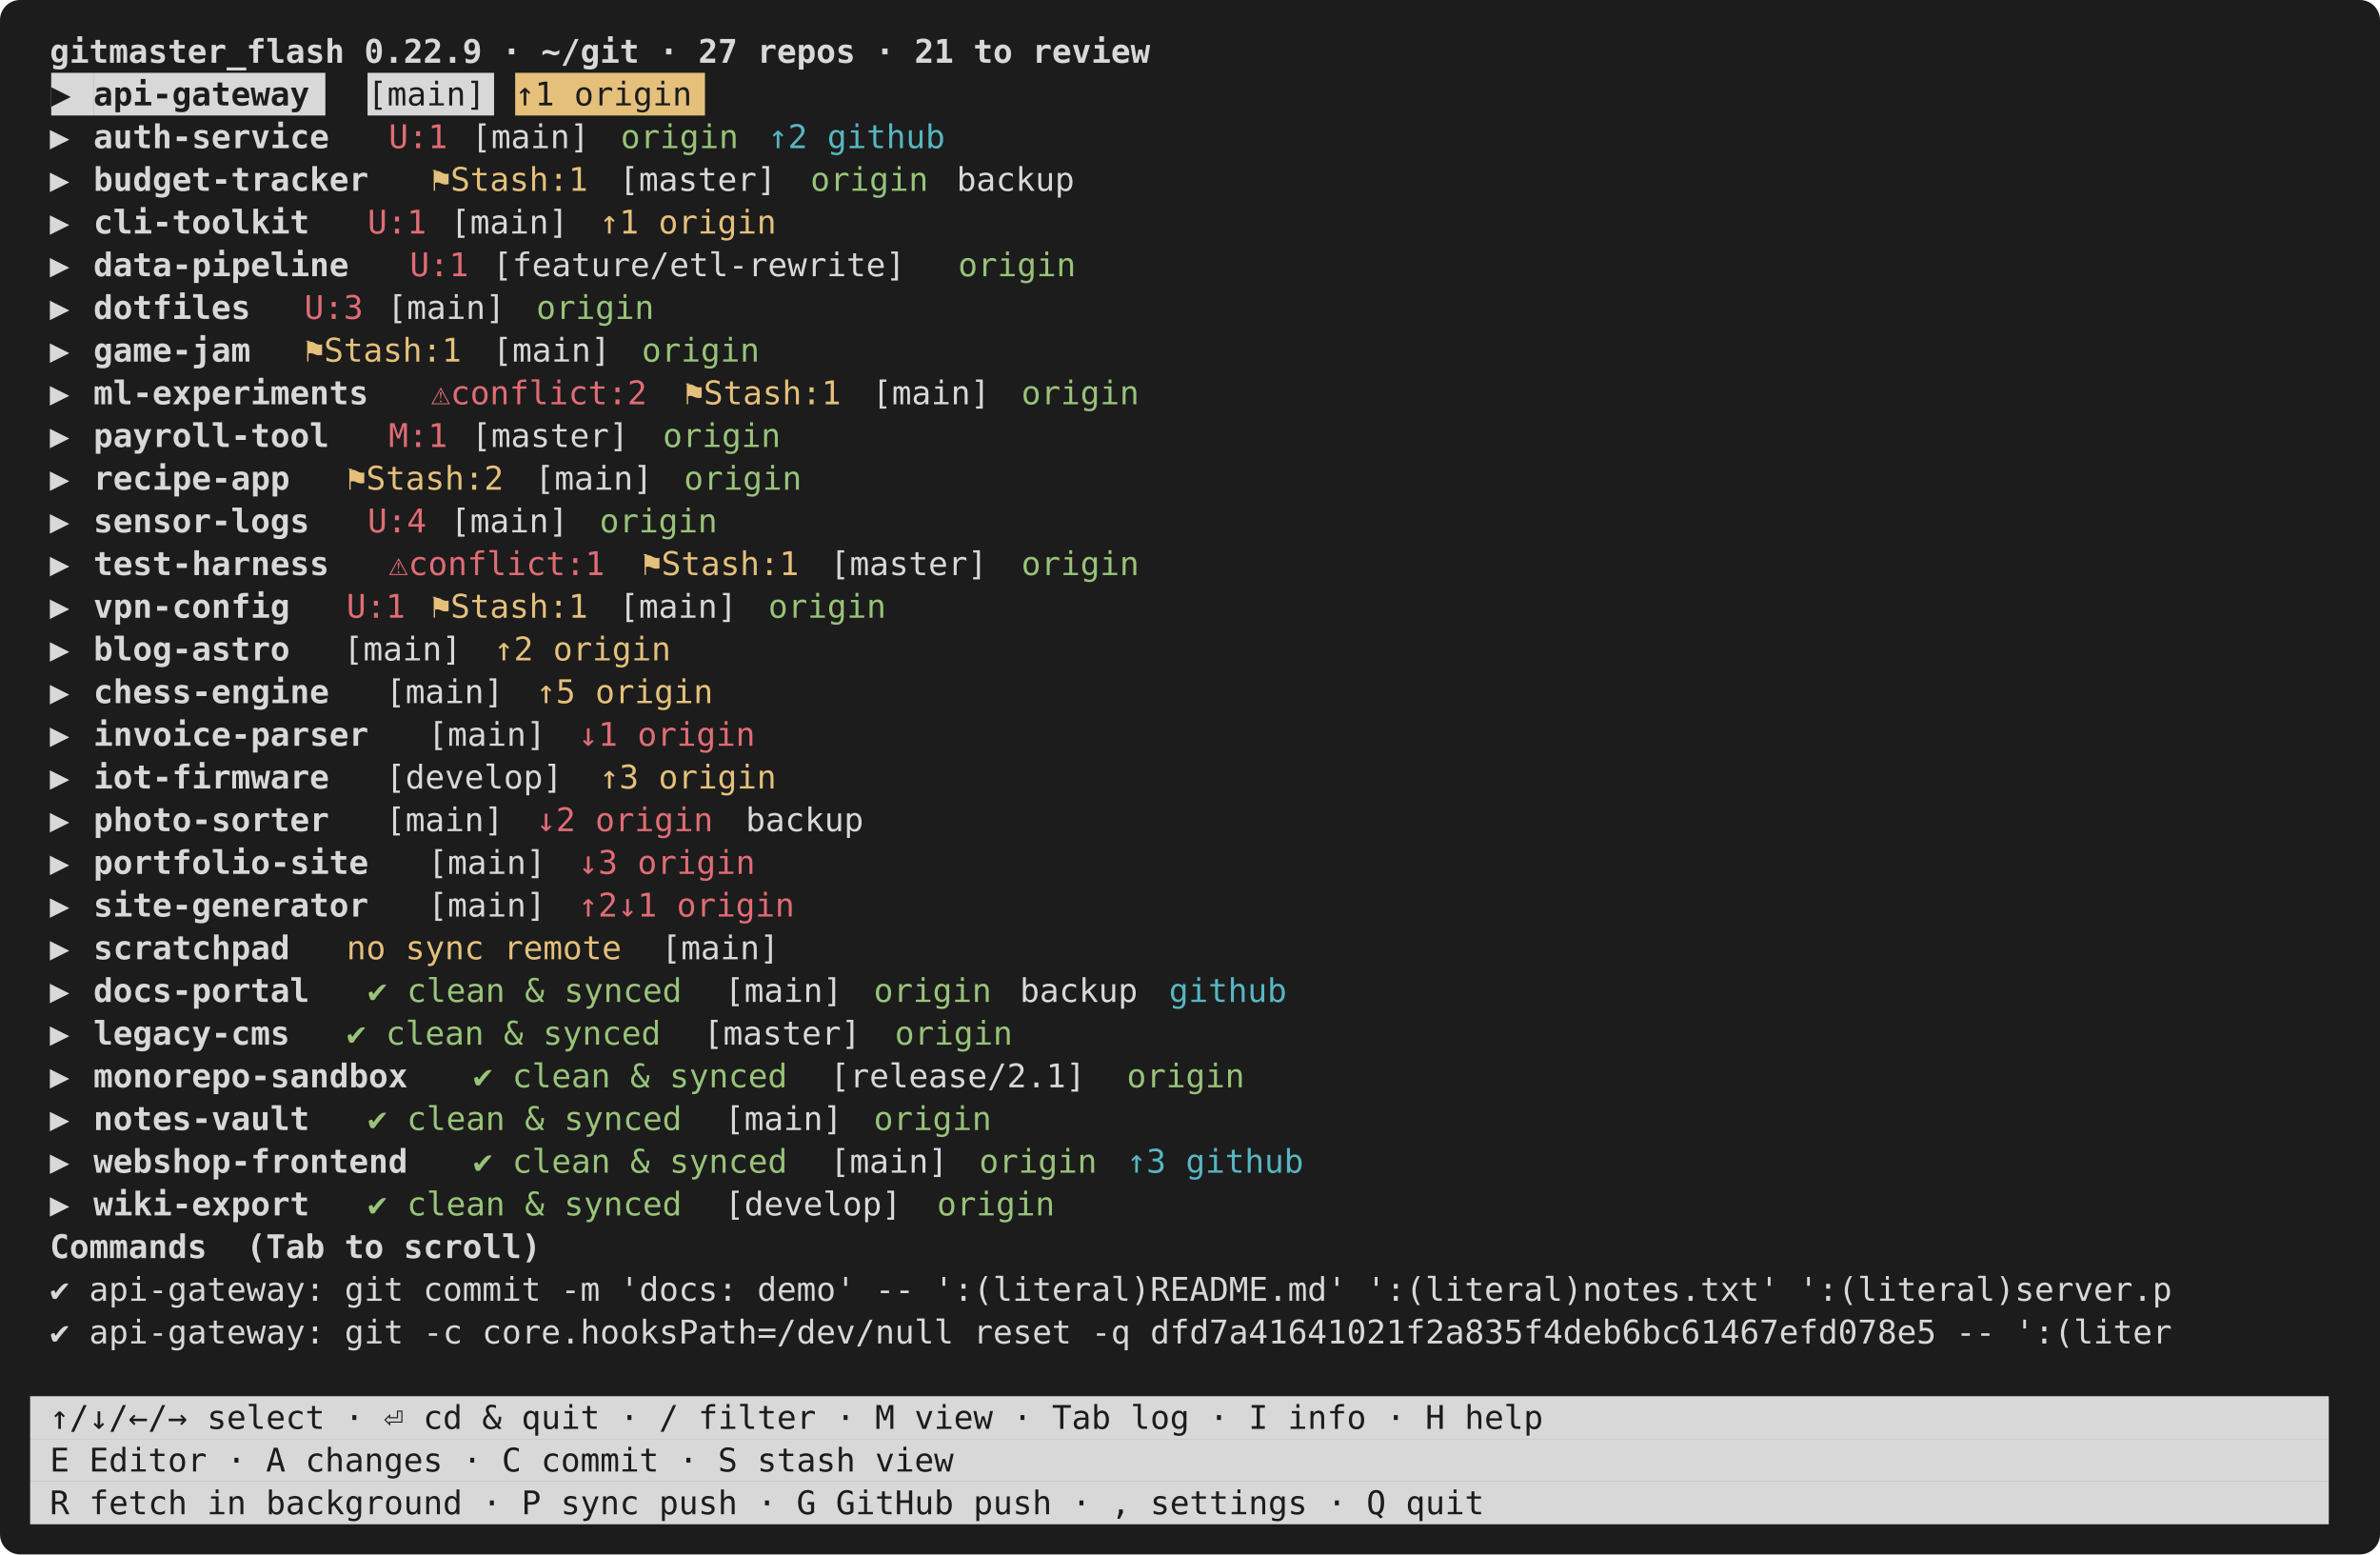
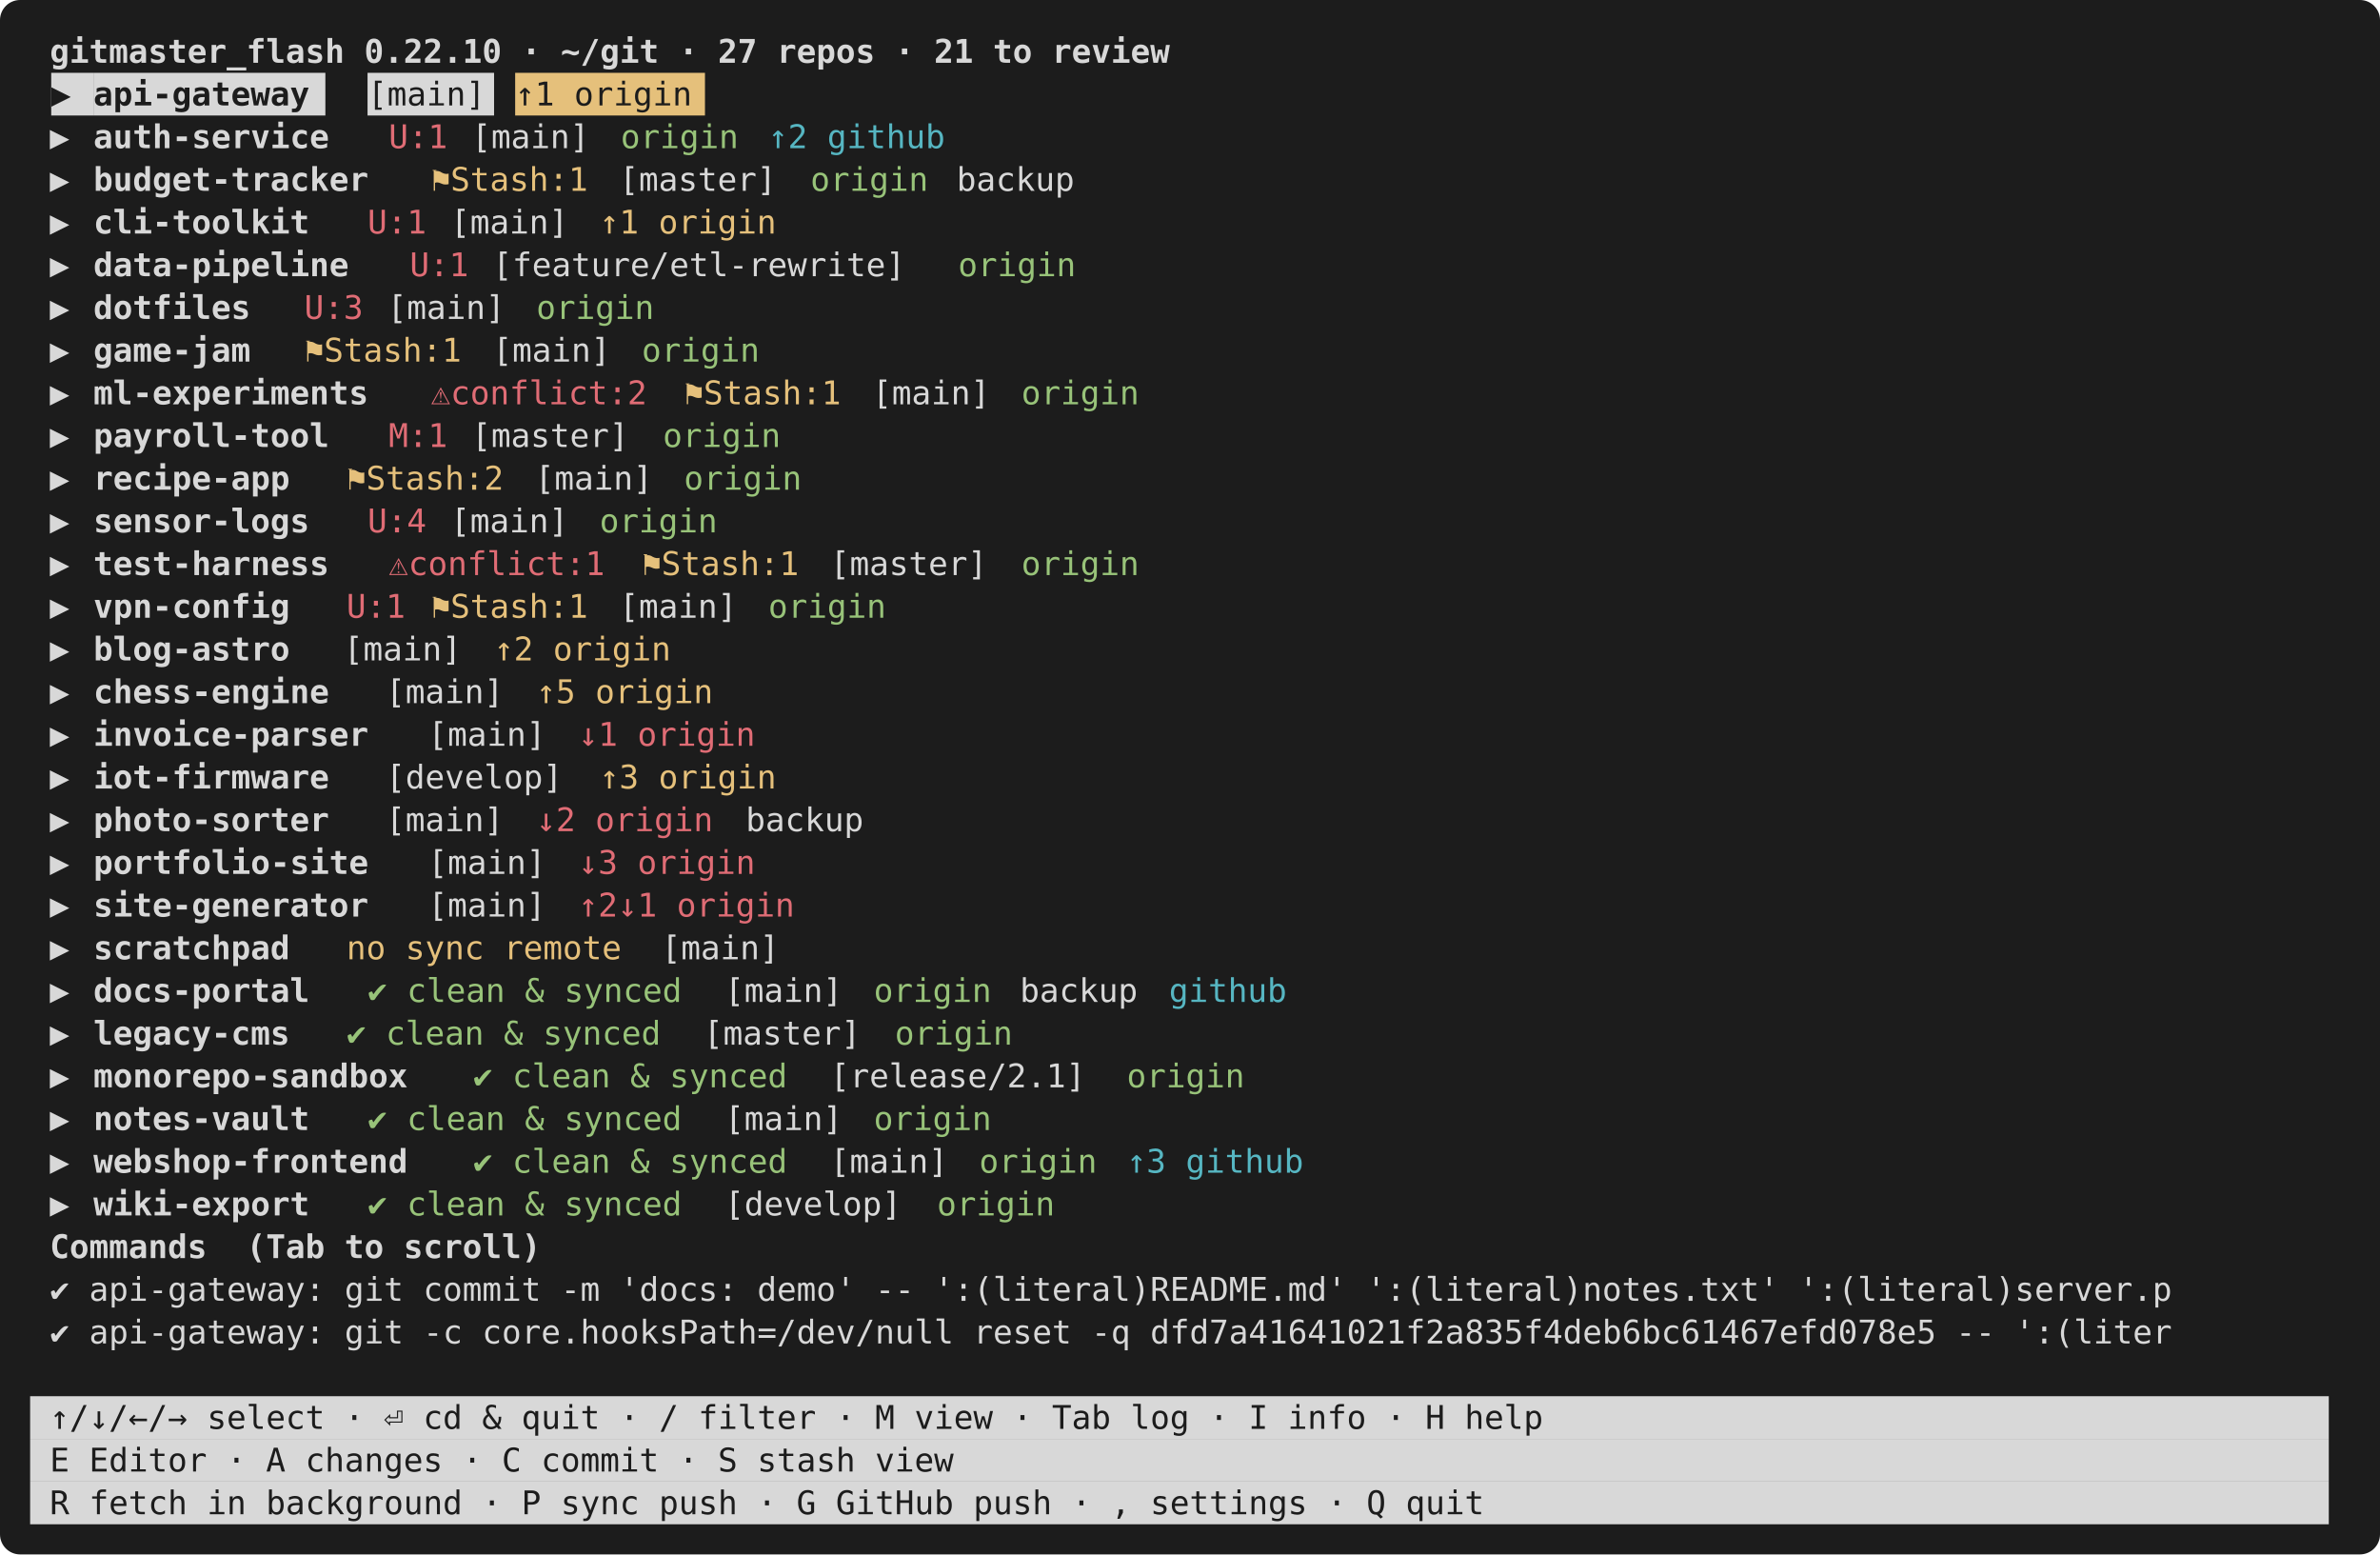
<svg xmlns="http://www.w3.org/2000/svg" viewBox="0 0 948 619" width="948" height="619" font-family="ui-monospace,SFMono-Regular,Menlo,Consolas,monospace" font-size="13">
  <rect width="948" height="619" rx="8" fill="#1c1c1c" />
-   <text x="12.0" y="25.0" fill="#d8d8d8" font-weight="bold" xml:space="preserve"> gitmaster_flash 0.22.9 · ~/git · 27 repos · 21 to review                                                    </text>
+   <text x="12.0" y="25.0" fill="#d8d8d8" font-weight="bold" xml:space="preserve"> gitmaster_flash 0.22.10 · ~/git · 27 repos · 21 to review                                                   </text>
  <rect x="20.4" y="29.0" width="16.8" height="17.0" fill="#d8d8d8" />
  <text x="20.4" y="42.0" fill="#1c1c1c" xml:space="preserve">▶ </text>
  <rect x="37.2" y="29.0" width="92.4" height="17.0" fill="#d8d8d8" />
  <text x="37.2" y="42.0" fill="#1c1c1c" font-weight="bold" xml:space="preserve">api-gateway</text>
  <rect x="146.4" y="29.0" width="50.4" height="17.0" fill="#d8d8d8" />
  <text x="146.4" y="42.0" fill="#1c1c1c" xml:space="preserve">[main]</text>
  <rect x="205.2" y="29.0" width="75.6" height="17.0" fill="#e5c07b" />
  <text x="205.2" y="42.0" fill="#1c1c1c" xml:space="preserve">↑1 origin</text>
  <text x="12.0" y="59.0" fill="#d8d8d8" xml:space="preserve"> ▶ </text>
  <text x="37.2" y="59.0" fill="#d8d8d8" font-weight="bold" xml:space="preserve">auth-service</text>
  <text x="154.8" y="59.0" fill="#e06c75" xml:space="preserve">U:1</text>
  <text x="180.0" y="59.0" fill="#d8d8d8" xml:space="preserve"> [main] </text>
  <text x="247.2" y="59.0" fill="#98c379" xml:space="preserve">origin</text>
  <text x="306.0" y="59.0" fill="#56b6c2" xml:space="preserve">↑2 github</text>
  <text x="12.0" y="76.0" fill="#d8d8d8" xml:space="preserve"> ▶ </text>
  <text x="37.2" y="76.0" fill="#d8d8d8" font-weight="bold" xml:space="preserve">budget-tracker</text>
  <text x="171.6" y="76.0" fill="#e5c07b" xml:space="preserve">⚑Stash:1</text>
  <text x="238.8" y="76.0" fill="#d8d8d8" xml:space="preserve"> [master] </text>
  <text x="322.8" y="76.0" fill="#98c379" xml:space="preserve">origin</text>
  <text x="373.2" y="76.0" fill="#d8d8d8" xml:space="preserve"> backup                                                            </text>
  <text x="12.0" y="93.0" fill="#d8d8d8" xml:space="preserve"> ▶ </text>
  <text x="37.2" y="93.0" fill="#d8d8d8" font-weight="bold" xml:space="preserve">cli-toolkit</text>
  <text x="146.4" y="93.0" fill="#e06c75" xml:space="preserve">U:1</text>
  <text x="171.6" y="93.0" fill="#d8d8d8" xml:space="preserve"> [main] </text>
  <text x="238.8" y="93.0" fill="#e5c07b" xml:space="preserve">↑1 origin</text>
  <text x="12.0" y="110.0" fill="#d8d8d8" xml:space="preserve"> ▶ </text>
  <text x="37.2" y="110.0" fill="#d8d8d8" font-weight="bold" xml:space="preserve">data-pipeline</text>
  <text x="163.2" y="110.0" fill="#e06c75" xml:space="preserve">U:1</text>
  <text x="188.4" y="110.0" fill="#d8d8d8" xml:space="preserve"> [feature/etl-rewrite] </text>
  <text x="381.6" y="110.0" fill="#98c379" xml:space="preserve">origin</text>
  <text x="12.0" y="127.0" fill="#d8d8d8" xml:space="preserve"> ▶ </text>
  <text x="37.2" y="127.0" fill="#d8d8d8" font-weight="bold" xml:space="preserve">dotfiles</text>
  <text x="121.2" y="127.0" fill="#e06c75" xml:space="preserve">U:3</text>
  <text x="146.4" y="127.0" fill="#d8d8d8" xml:space="preserve"> [main] </text>
  <text x="213.6" y="127.0" fill="#98c379" xml:space="preserve">origin</text>
  <text x="12.0" y="144.0" fill="#d8d8d8" xml:space="preserve"> ▶ </text>
  <text x="37.2" y="144.0" fill="#d8d8d8" font-weight="bold" xml:space="preserve">game-jam</text>
  <text x="121.2" y="144.0" fill="#e5c07b" xml:space="preserve">⚑Stash:1</text>
  <text x="188.4" y="144.0" fill="#d8d8d8" xml:space="preserve"> [main] </text>
  <text x="255.6" y="144.0" fill="#98c379" xml:space="preserve">origin</text>
  <text x="12.0" y="161.0" fill="#d8d8d8" xml:space="preserve"> ▶ </text>
  <text x="37.2" y="161.0" fill="#d8d8d8" font-weight="bold" xml:space="preserve">ml-experiments</text>
  <text x="171.6" y="161.0" fill="#e06c75" xml:space="preserve">⚠conflict:2</text>
  <text x="272.4" y="161.0" fill="#e5c07b" xml:space="preserve">⚑Stash:1</text>
  <text x="339.6" y="161.0" fill="#d8d8d8" xml:space="preserve"> [main] </text>
  <text x="406.8" y="161.0" fill="#98c379" xml:space="preserve">origin</text>
  <text x="12.0" y="178.0" fill="#d8d8d8" xml:space="preserve"> ▶ </text>
  <text x="37.2" y="178.0" fill="#d8d8d8" font-weight="bold" xml:space="preserve">payroll-tool</text>
  <text x="154.8" y="178.0" fill="#e06c75" xml:space="preserve">M:1</text>
  <text x="180.0" y="178.0" fill="#d8d8d8" xml:space="preserve"> [master] </text>
  <text x="264.0" y="178.0" fill="#98c379" xml:space="preserve">origin</text>
  <text x="12.0" y="195.0" fill="#d8d8d8" xml:space="preserve"> ▶ </text>
  <text x="37.2" y="195.0" fill="#d8d8d8" font-weight="bold" xml:space="preserve">recipe-app</text>
  <text x="138.0" y="195.0" fill="#e5c07b" xml:space="preserve">⚑Stash:2</text>
  <text x="205.2" y="195.0" fill="#d8d8d8" xml:space="preserve"> [main] </text>
  <text x="272.4" y="195.0" fill="#98c379" xml:space="preserve">origin</text>
  <text x="12.0" y="212.0" fill="#d8d8d8" xml:space="preserve"> ▶ </text>
  <text x="37.2" y="212.0" fill="#d8d8d8" font-weight="bold" xml:space="preserve">sensor-logs</text>
  <text x="146.4" y="212.0" fill="#e06c75" xml:space="preserve">U:4</text>
  <text x="171.6" y="212.0" fill="#d8d8d8" xml:space="preserve"> [main] </text>
  <text x="238.8" y="212.0" fill="#98c379" xml:space="preserve">origin</text>
  <text x="12.0" y="229.0" fill="#d8d8d8" xml:space="preserve"> ▶ </text>
  <text x="37.2" y="229.0" fill="#d8d8d8" font-weight="bold" xml:space="preserve">test-harness</text>
  <text x="154.8" y="229.0" fill="#e06c75" xml:space="preserve">⚠conflict:1</text>
  <text x="255.6" y="229.0" fill="#e5c07b" xml:space="preserve">⚑Stash:1</text>
  <text x="322.8" y="229.0" fill="#d8d8d8" xml:space="preserve"> [master] </text>
  <text x="406.8" y="229.0" fill="#98c379" xml:space="preserve">origin</text>
  <text x="12.0" y="246.0" fill="#d8d8d8" xml:space="preserve"> ▶ </text>
  <text x="37.2" y="246.0" fill="#d8d8d8" font-weight="bold" xml:space="preserve">vpn-config</text>
  <text x="138.0" y="246.0" fill="#e06c75" xml:space="preserve">U:1</text>
  <text x="171.6" y="246.0" fill="#e5c07b" xml:space="preserve">⚑Stash:1</text>
  <text x="238.8" y="246.0" fill="#d8d8d8" xml:space="preserve"> [main] </text>
  <text x="306.0" y="246.0" fill="#98c379" xml:space="preserve">origin</text>
  <text x="12.0" y="263.0" fill="#d8d8d8" xml:space="preserve"> ▶ </text>
  <text x="37.2" y="263.0" fill="#d8d8d8" font-weight="bold" xml:space="preserve">blog-astro</text>
  <text x="121.2" y="263.0" fill="#d8d8d8" xml:space="preserve">  [main] </text>
  <text x="196.8" y="263.0" fill="#e5c07b" xml:space="preserve">↑2 origin</text>
  <text x="12.0" y="280.0" fill="#d8d8d8" xml:space="preserve"> ▶ </text>
  <text x="37.2" y="280.0" fill="#d8d8d8" font-weight="bold" xml:space="preserve">chess-engine</text>
  <text x="138.0" y="280.0" fill="#d8d8d8" xml:space="preserve">  [main] </text>
  <text x="213.6" y="280.0" fill="#e5c07b" xml:space="preserve">↑5 origin</text>
  <text x="12.0" y="297.0" fill="#d8d8d8" xml:space="preserve"> ▶ </text>
  <text x="37.2" y="297.0" fill="#d8d8d8" font-weight="bold" xml:space="preserve">invoice-parser</text>
  <text x="154.8" y="297.0" fill="#d8d8d8" xml:space="preserve">  [main] </text>
  <text x="230.4" y="297.0" fill="#e06c75" xml:space="preserve">↓1 origin</text>
  <text x="12.0" y="314.0" fill="#d8d8d8" xml:space="preserve"> ▶ </text>
  <text x="37.2" y="314.0" fill="#d8d8d8" font-weight="bold" xml:space="preserve">iot-firmware</text>
  <text x="138.0" y="314.0" fill="#d8d8d8" xml:space="preserve">  [develop] </text>
  <text x="238.8" y="314.0" fill="#e5c07b" xml:space="preserve">↑3 origin</text>
  <text x="12.0" y="331.0" fill="#d8d8d8" xml:space="preserve"> ▶ </text>
  <text x="37.2" y="331.0" fill="#d8d8d8" font-weight="bold" xml:space="preserve">photo-sorter</text>
  <text x="138.0" y="331.0" fill="#d8d8d8" xml:space="preserve">  [main] </text>
  <text x="213.6" y="331.0" fill="#e06c75" xml:space="preserve">↓2 origin</text>
  <text x="289.2" y="331.0" fill="#d8d8d8" xml:space="preserve"> backup                                                                      </text>
  <text x="12.0" y="348.0" fill="#d8d8d8" xml:space="preserve"> ▶ </text>
  <text x="37.2" y="348.0" fill="#d8d8d8" font-weight="bold" xml:space="preserve">portfolio-site</text>
  <text x="154.8" y="348.0" fill="#d8d8d8" xml:space="preserve">  [main] </text>
  <text x="230.4" y="348.0" fill="#e06c75" xml:space="preserve">↓3 origin</text>
  <text x="12.0" y="365.0" fill="#d8d8d8" xml:space="preserve"> ▶ </text>
  <text x="37.2" y="365.0" fill="#d8d8d8" font-weight="bold" xml:space="preserve">site-generator</text>
  <text x="154.8" y="365.0" fill="#d8d8d8" xml:space="preserve">  [main] </text>
  <text x="230.4" y="365.0" fill="#e06c75" xml:space="preserve">↑2↓1 origin</text>
  <text x="12.0" y="382.0" fill="#d8d8d8" xml:space="preserve"> ▶ </text>
  <text x="37.2" y="382.0" fill="#d8d8d8" font-weight="bold" xml:space="preserve">scratchpad</text>
  <text x="138.0" y="382.0" fill="#e5c07b" xml:space="preserve">no sync remote</text>
  <text x="255.6" y="382.0" fill="#d8d8d8" xml:space="preserve"> [main]                                                                          </text>
  <text x="12.0" y="399.0" fill="#d8d8d8" xml:space="preserve"> ▶ </text>
  <text x="37.2" y="399.0" fill="#d8d8d8" font-weight="bold" xml:space="preserve">docs-portal</text>
  <text x="146.4" y="399.0" fill="#98c379" xml:space="preserve">✔ clean &amp; synced</text>
  <text x="280.8" y="399.0" fill="#d8d8d8" xml:space="preserve"> [main] </text>
  <text x="348.0" y="399.0" fill="#98c379" xml:space="preserve">origin</text>
  <text x="398.4" y="399.0" fill="#d8d8d8" xml:space="preserve"> backup </text>
  <text x="465.6" y="399.0" fill="#56b6c2" xml:space="preserve">github</text>
  <text x="12.0" y="416.0" fill="#d8d8d8" xml:space="preserve"> ▶ </text>
  <text x="37.2" y="416.0" fill="#d8d8d8" font-weight="bold" xml:space="preserve">legacy-cms</text>
  <text x="138.0" y="416.0" fill="#98c379" xml:space="preserve">✔ clean &amp; synced</text>
  <text x="272.4" y="416.0" fill="#d8d8d8" xml:space="preserve"> [master] </text>
  <text x="356.4" y="416.0" fill="#98c379" xml:space="preserve">origin</text>
  <text x="12.0" y="433.0" fill="#d8d8d8" xml:space="preserve"> ▶ </text>
  <text x="37.2" y="433.0" fill="#d8d8d8" font-weight="bold" xml:space="preserve">monorepo-sandbox</text>
  <text x="188.4" y="433.0" fill="#98c379" xml:space="preserve">✔ clean &amp; synced</text>
  <text x="322.8" y="433.0" fill="#d8d8d8" xml:space="preserve"> [release/2.1] </text>
  <text x="448.8" y="433.0" fill="#98c379" xml:space="preserve">origin</text>
  <text x="12.0" y="450.0" fill="#d8d8d8" xml:space="preserve"> ▶ </text>
  <text x="37.2" y="450.0" fill="#d8d8d8" font-weight="bold" xml:space="preserve">notes-vault</text>
  <text x="146.4" y="450.0" fill="#98c379" xml:space="preserve">✔ clean &amp; synced</text>
  <text x="280.8" y="450.0" fill="#d8d8d8" xml:space="preserve"> [main] </text>
  <text x="348.0" y="450.0" fill="#98c379" xml:space="preserve">origin</text>
  <text x="12.0" y="467.0" fill="#d8d8d8" xml:space="preserve"> ▶ </text>
  <text x="37.2" y="467.0" fill="#d8d8d8" font-weight="bold" xml:space="preserve">webshop-frontend</text>
  <text x="188.4" y="467.0" fill="#98c379" xml:space="preserve">✔ clean &amp; synced</text>
  <text x="322.8" y="467.0" fill="#d8d8d8" xml:space="preserve"> [main] </text>
  <text x="390.0" y="467.0" fill="#98c379" xml:space="preserve">origin</text>
  <text x="448.8" y="467.0" fill="#56b6c2" xml:space="preserve">↑3 github</text>
  <text x="12.0" y="484.0" fill="#d8d8d8" xml:space="preserve"> ▶ </text>
  <text x="37.2" y="484.0" fill="#d8d8d8" font-weight="bold" xml:space="preserve">wiki-export</text>
  <text x="146.4" y="484.0" fill="#98c379" xml:space="preserve">✔ clean &amp; synced</text>
  <text x="280.8" y="484.0" fill="#d8d8d8" xml:space="preserve"> [develop] </text>
  <text x="373.2" y="484.0" fill="#98c379" xml:space="preserve">origin</text>
  <text x="12.0" y="501.0" fill="#d8d8d8" font-weight="bold" xml:space="preserve"> Commands  (Tab to scroll)</text>
  <text x="12.0" y="518.0" fill="#d8d8d8" xml:space="preserve"> ✔ api-gateway: git commit -m 'docs: demo' -- ':(literal)README.md' ':(literal)notes.txt' ':(literal)server.p </text>
  <text x="12.0" y="535.0" fill="#d8d8d8" xml:space="preserve"> ✔ api-gateway: git -c core.hooksPath=/dev/null reset -q dfd7a41641021f2a835f4deb6bc61467efd078e5 -- ':(liter </text>
  <rect x="12.0" y="556.0" width="915.6" height="17.0" fill="#d8d8d8" />
  <text x="12.0" y="569.0" fill="#1c1c1c" xml:space="preserve"> ↑/↓/←/→ select · ⏎ cd &amp; quit · / filter · M view · Tab log · I info · H help                                </text>
  <rect x="12.0" y="573.0" width="915.6" height="17.0" fill="#d8d8d8" />
  <text x="12.0" y="586.0" fill="#1c1c1c" xml:space="preserve"> E Editor · A changes · C commit · S stash view                                                              </text>
  <rect x="12.0" y="590.0" width="915.6" height="17.0" fill="#d8d8d8" />
  <text x="12.0" y="603.0" fill="#1c1c1c" xml:space="preserve"> R fetch in background · P sync push · G GitHub push · , settings · Q quit                                   </text>
</svg>
